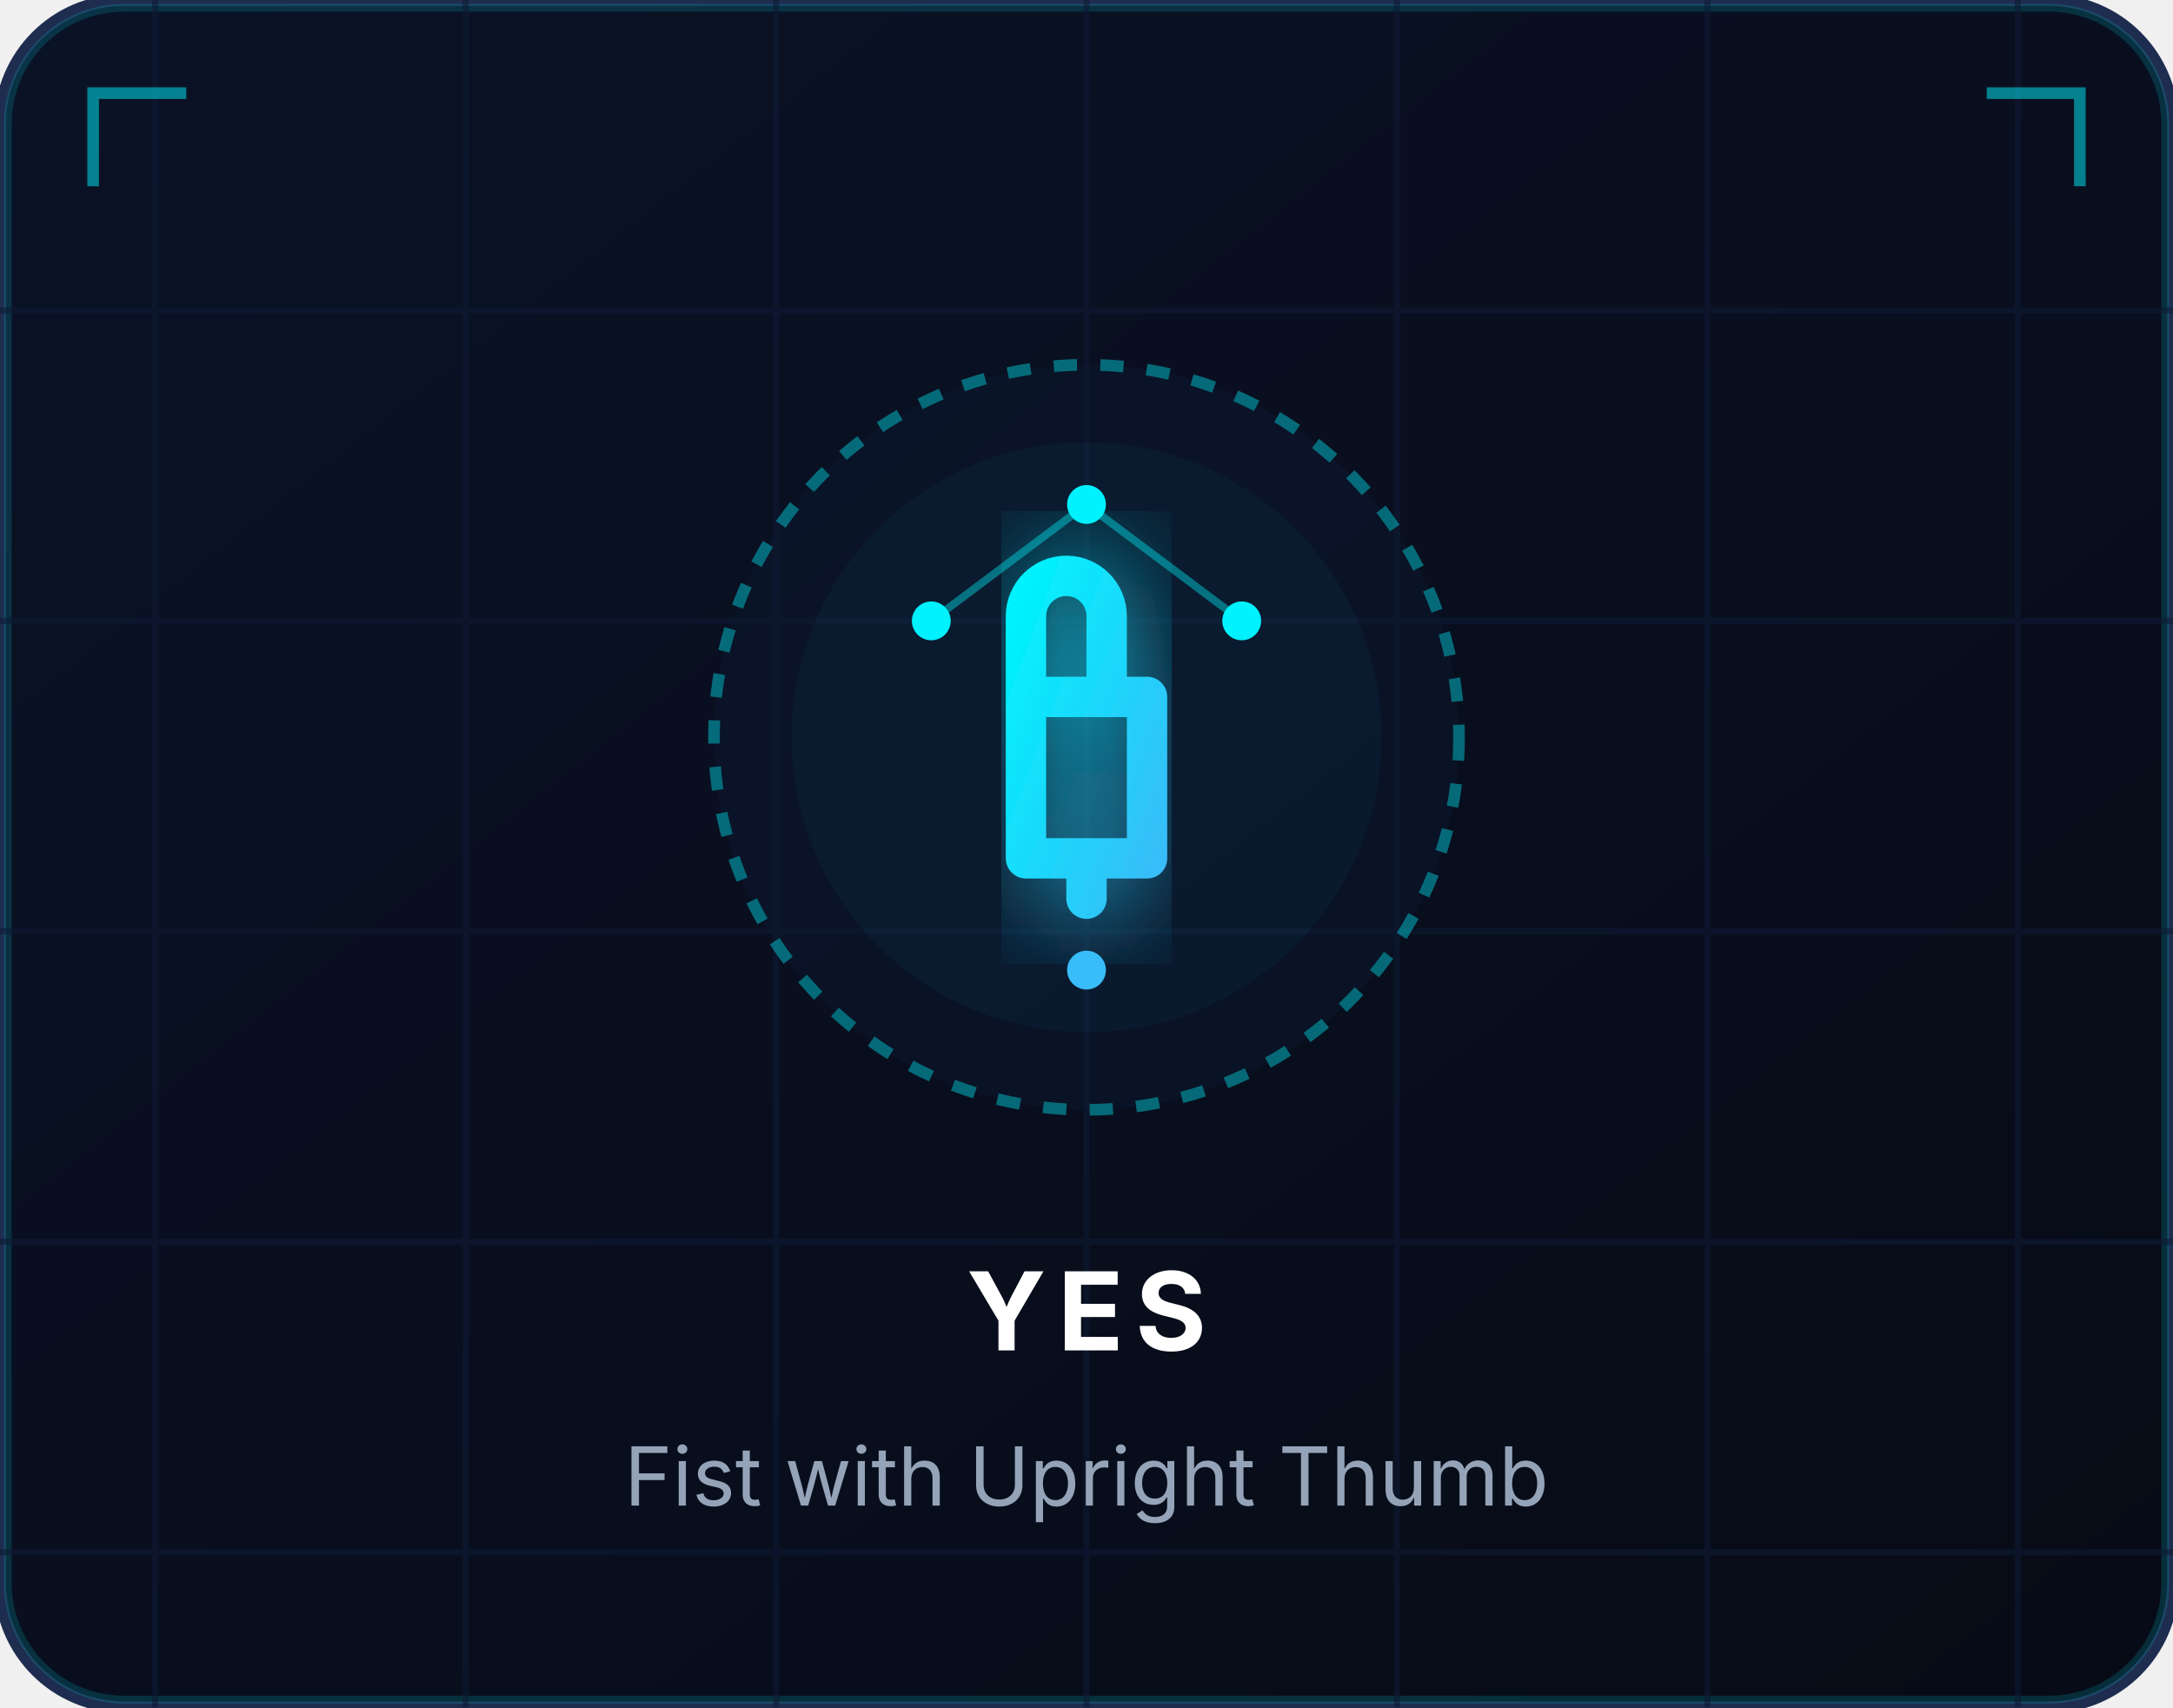
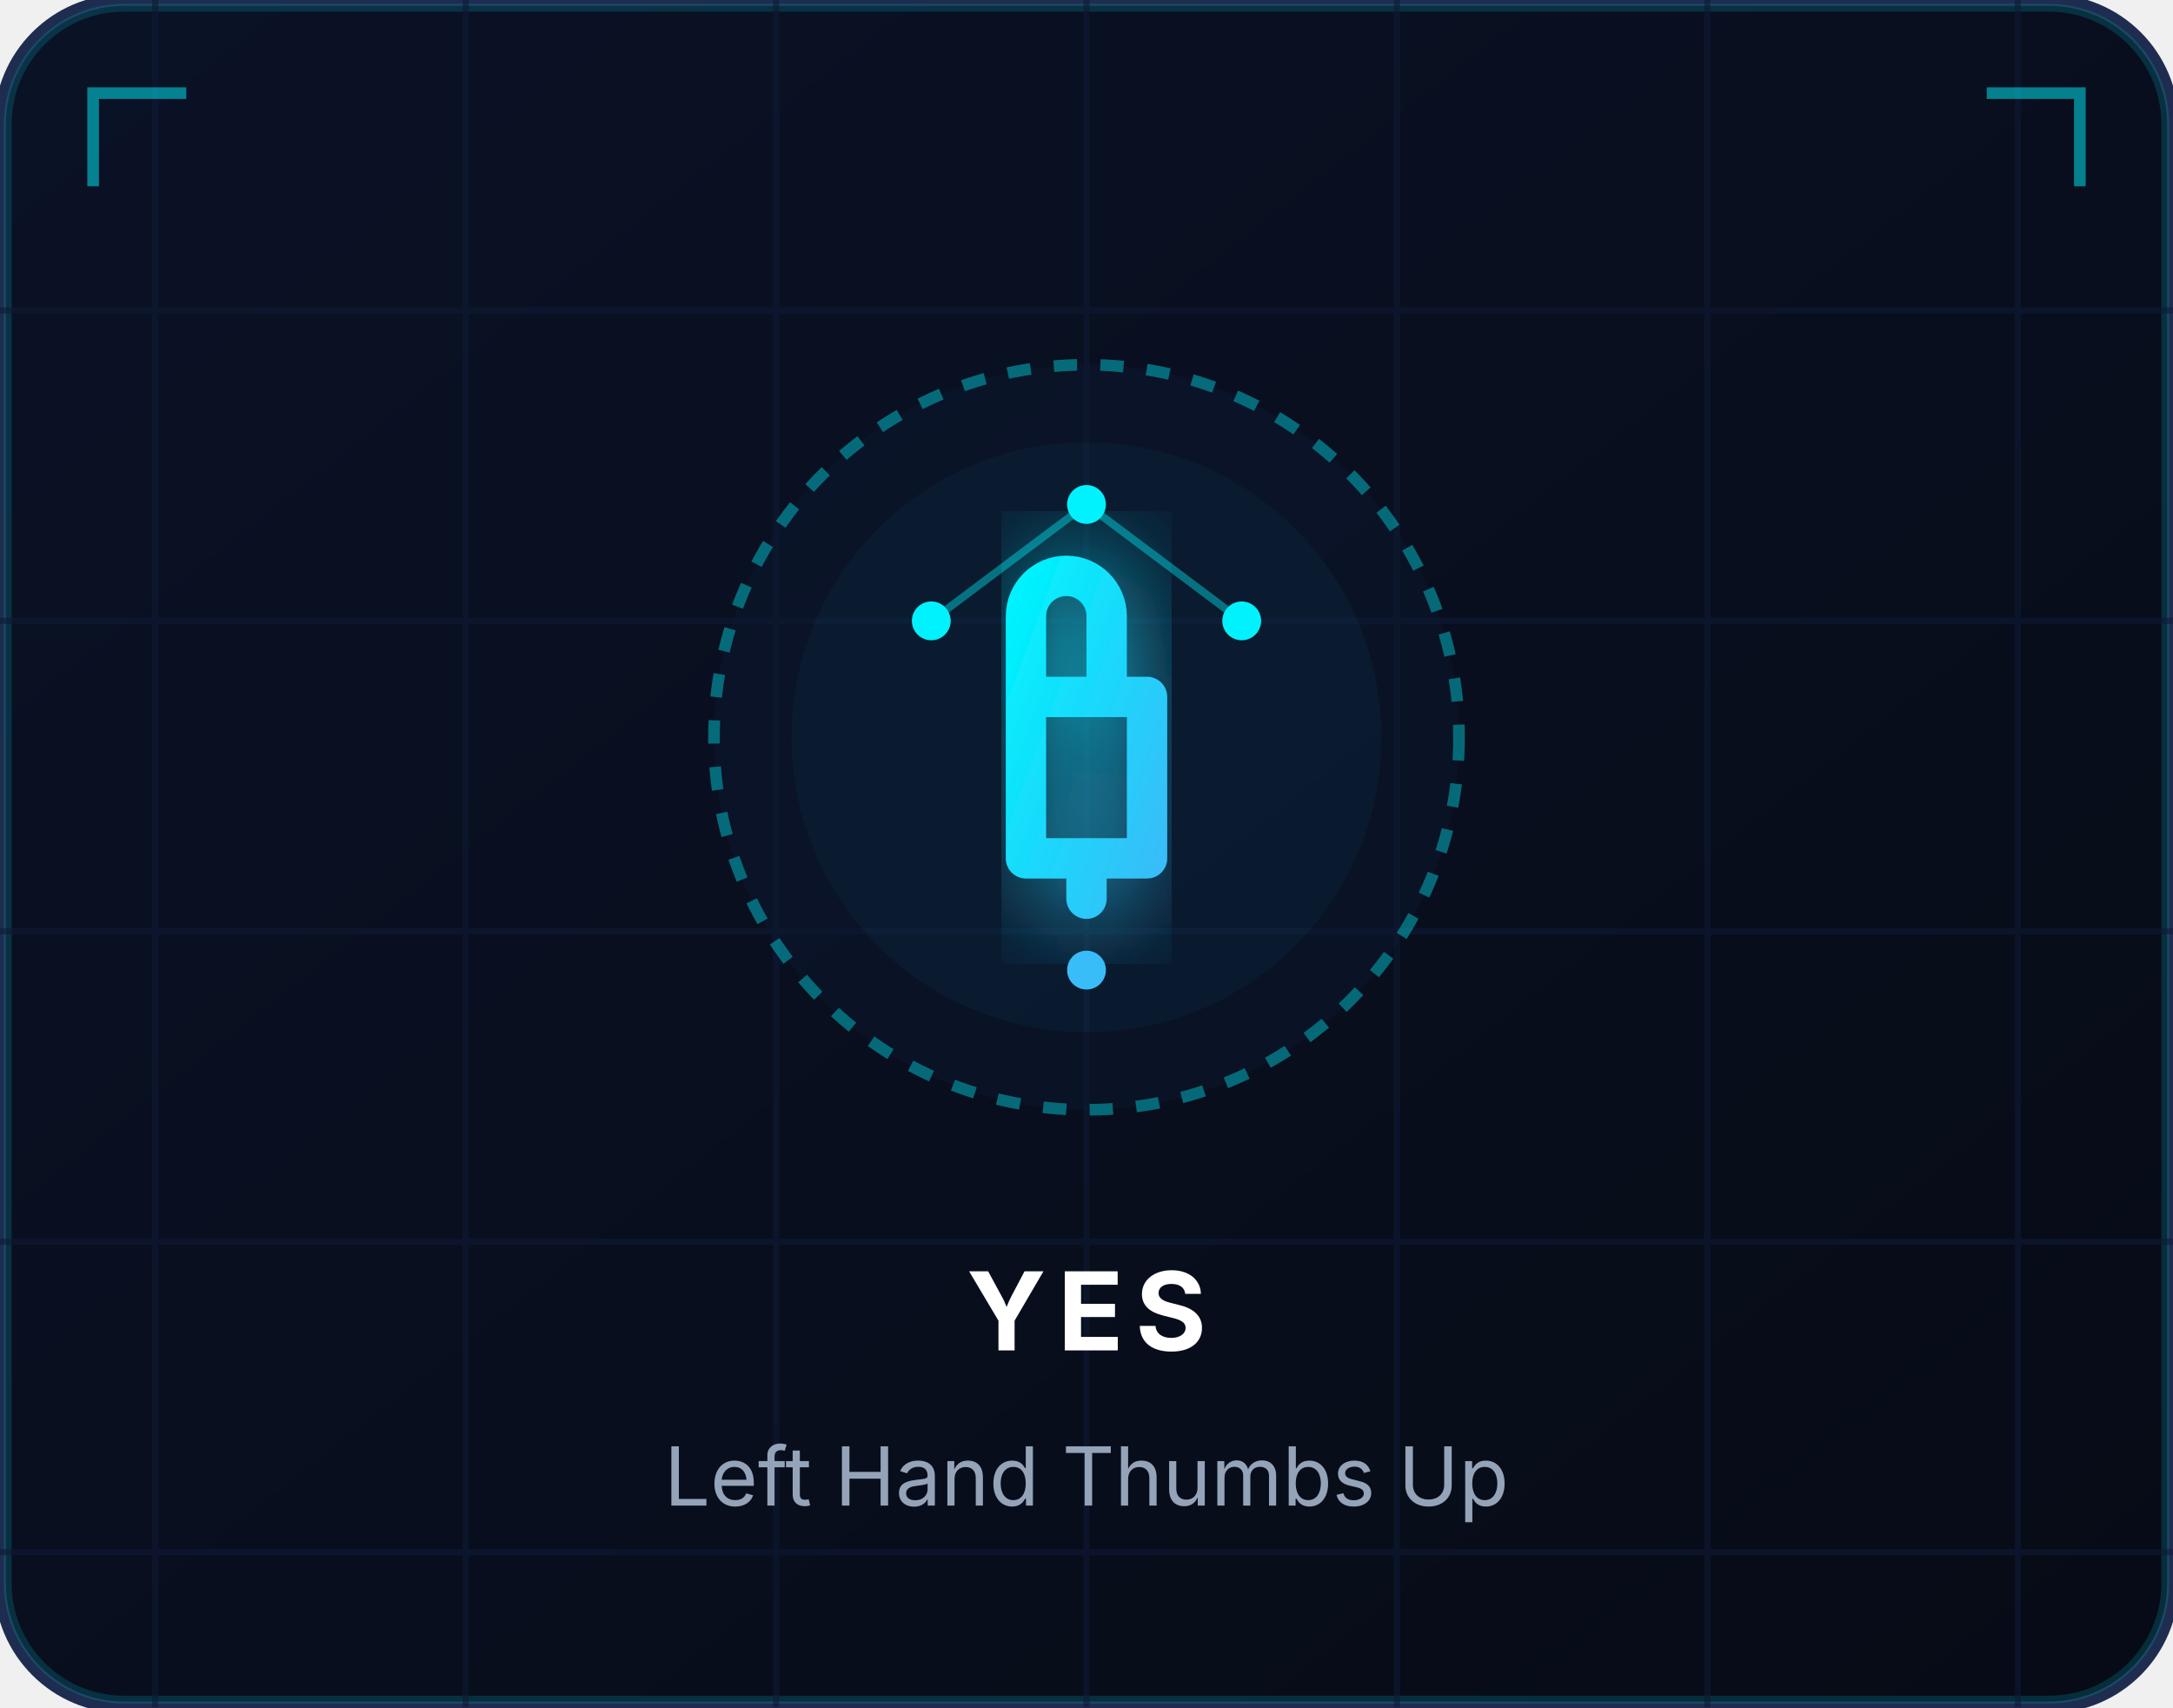
<svg xmlns="http://www.w3.org/2000/svg" viewBox="0 0 280 220" width="100%" height="100%">
  <defs>
    <linearGradient id="bg-yes" x1="0%" y1="0%" x2="100%" y2="100%">
      <stop offset="0%" stop-color="#0A1226" />
      <stop offset="100%" stop-color="#070B16" />
    </linearGradient>
    <linearGradient id="cyanGrad" x1="0%" y1="0%" x2="100%" y2="100%">
      <stop offset="0%" stop-color="#00F2FE" />
      <stop offset="100%" stop-color="#38BDF8" />
    </linearGradient>
    <filter id="glow-yes" x="-20%" y="-20%" width="140%" height="140%">
      <feGaussianBlur stdDeviation="3" result="blur" />
      <feComposite in="SourceGraphic" in2="blur" operator="over" />
    </filter>
  </defs>
  <rect width="280" height="220" rx="16" fill="url(#bg-yes)" stroke="#1E2D4F" stroke-width="1.5" />
  <rect x="1" y="1" width="278" height="218" rx="15" fill="none" stroke="rgba(0, 242, 254, 0.15)" stroke-width="1" />
  <path d="M 20 0 L 20 220 M 60 0 L 60 220 M 100 0 L 100 220 M 140 0 L 140 220 M 180 0 L 180 220 M 220 0 L 220 220 M 260 0 L 260 220 M 0 40 L 280 40 M 0 80 L 280 80 M 0 120 L 280 120 M 0 160 L 280 160 M 0 200 L 280 200" stroke="#0E1933" stroke-width="0.8" opacity="0.6" />
  <circle cx="140" cy="95" r="48" fill="#0D1933" stroke="#00F2FE" stroke-width="1.5" stroke-dasharray="3,3" opacity="0.4" />
  <circle cx="140" cy="95" r="38" fill="rgba(0, 242, 254, 0.04)" />
  <path d="M 12 24 L 12 12 L 24 12" fill="none" stroke="#00F2FE" stroke-width="1.5" opacity="0.5" />
  <path d="M 268 24 L 268 12 L 256 12" fill="none" stroke="#00F2FE" stroke-width="1.5" opacity="0.5" />
  <g transform="translate(140, 95) scale(2.6) translate(-12, -12)" filter="url(#glow-yes)">
    <path d="M9 10h6v8H9z M9 10V6a2 2 0 0 1 4 0v4 M12 18v2" fill="none" stroke="url(#cyanGrad)" stroke-width="2" stroke-linecap="round" stroke-linejoin="round" />
  </g>
  <circle cx="120" cy="80" r="2.5" fill="#00F2FE" />
  <circle cx="140" cy="65" r="2.5" fill="#00F2FE" />
  <circle cx="160" cy="80" r="2.5" fill="#00F2FE" />
  <circle cx="140" cy="125" r="2.5" fill="#38BDF8" />
  <line x1="120" y1="80" x2="140" y2="65" stroke="rgba(0,242,254,0.4)" stroke-width="1" />
  <line x1="140" y1="65" x2="160" y2="80" stroke="rgba(0,242,254,0.4)" stroke-width="1" />
  <text x="140" y="174" font-family="'Inter', sans-serif" font-weight="700" font-size="14" fill="#FFFFFF" text-anchor="middle" letter-spacing="1.5">YES</text>
-   <text x="140" y="194" font-family="'Inter', sans-serif" font-weight="400" font-size="10.5" fill="#94A3B8" text-anchor="middle">Fist with Upright Thumb</text>
+   <text x="140" y="194" font-family="'Inter', sans-serif" font-weight="400" font-size="10.5" fill="#94A3B8" text-anchor="middle">Left Hand Thumbs Up</text>
</svg>
